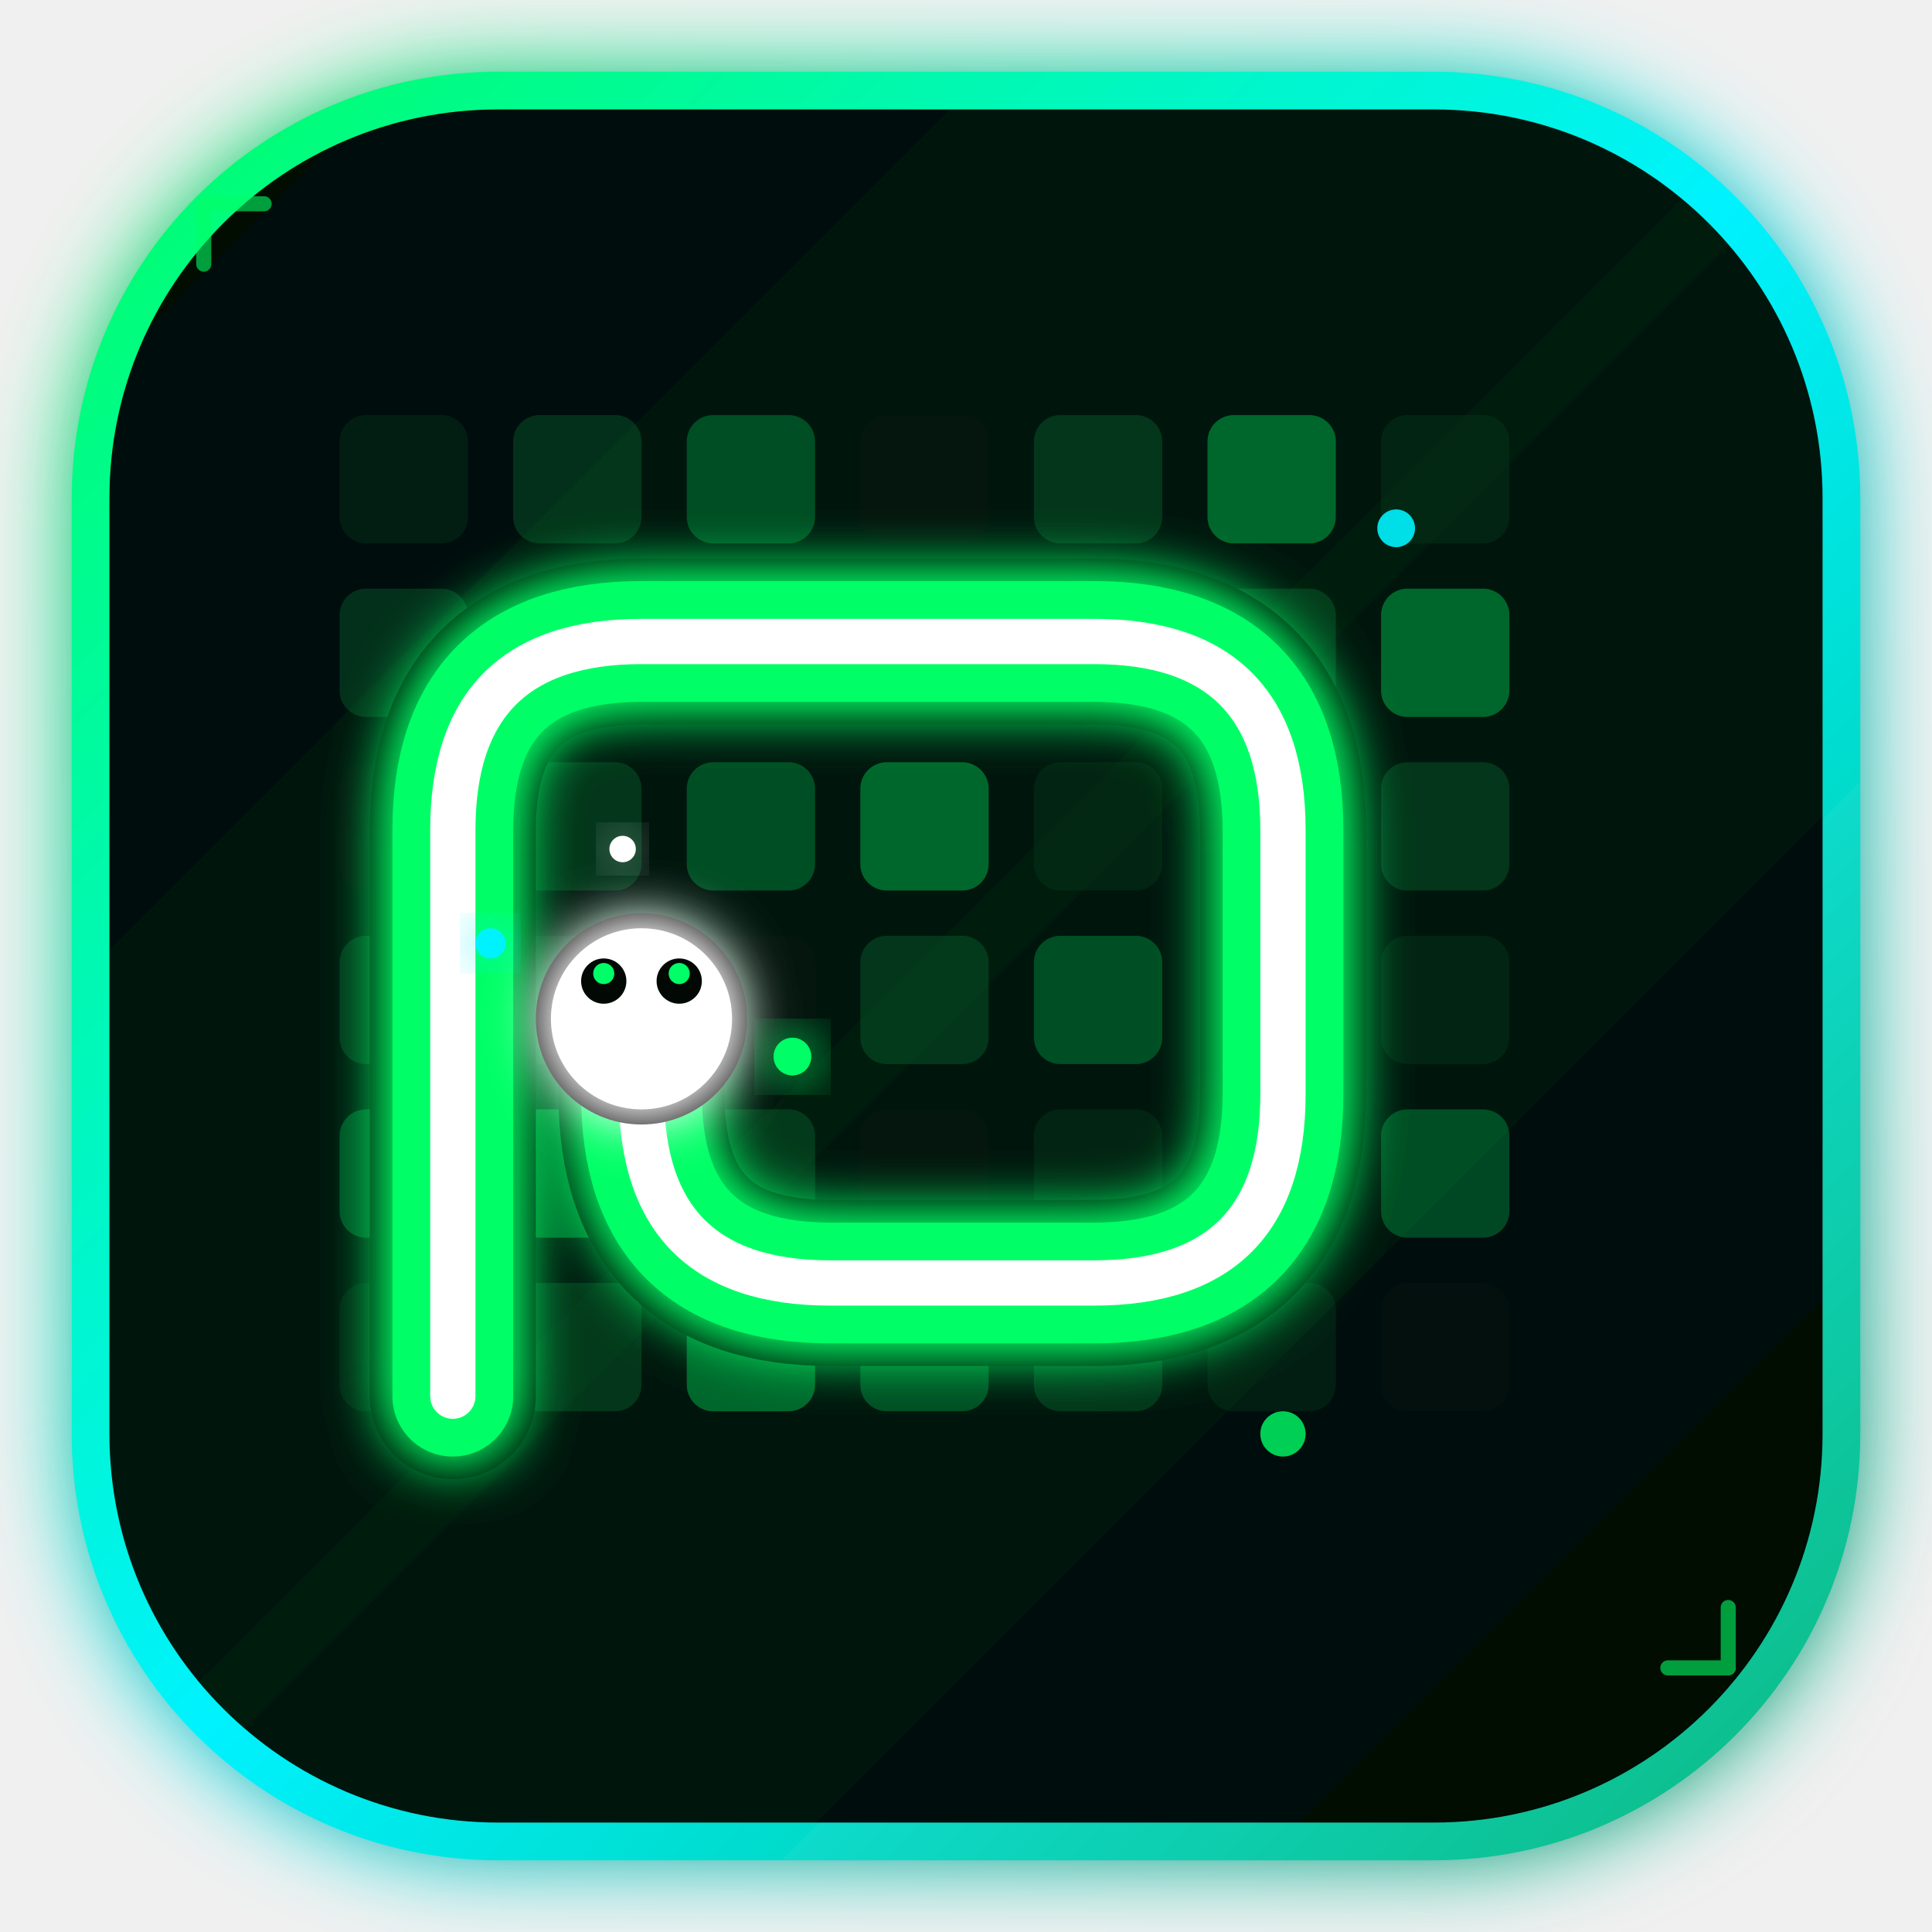
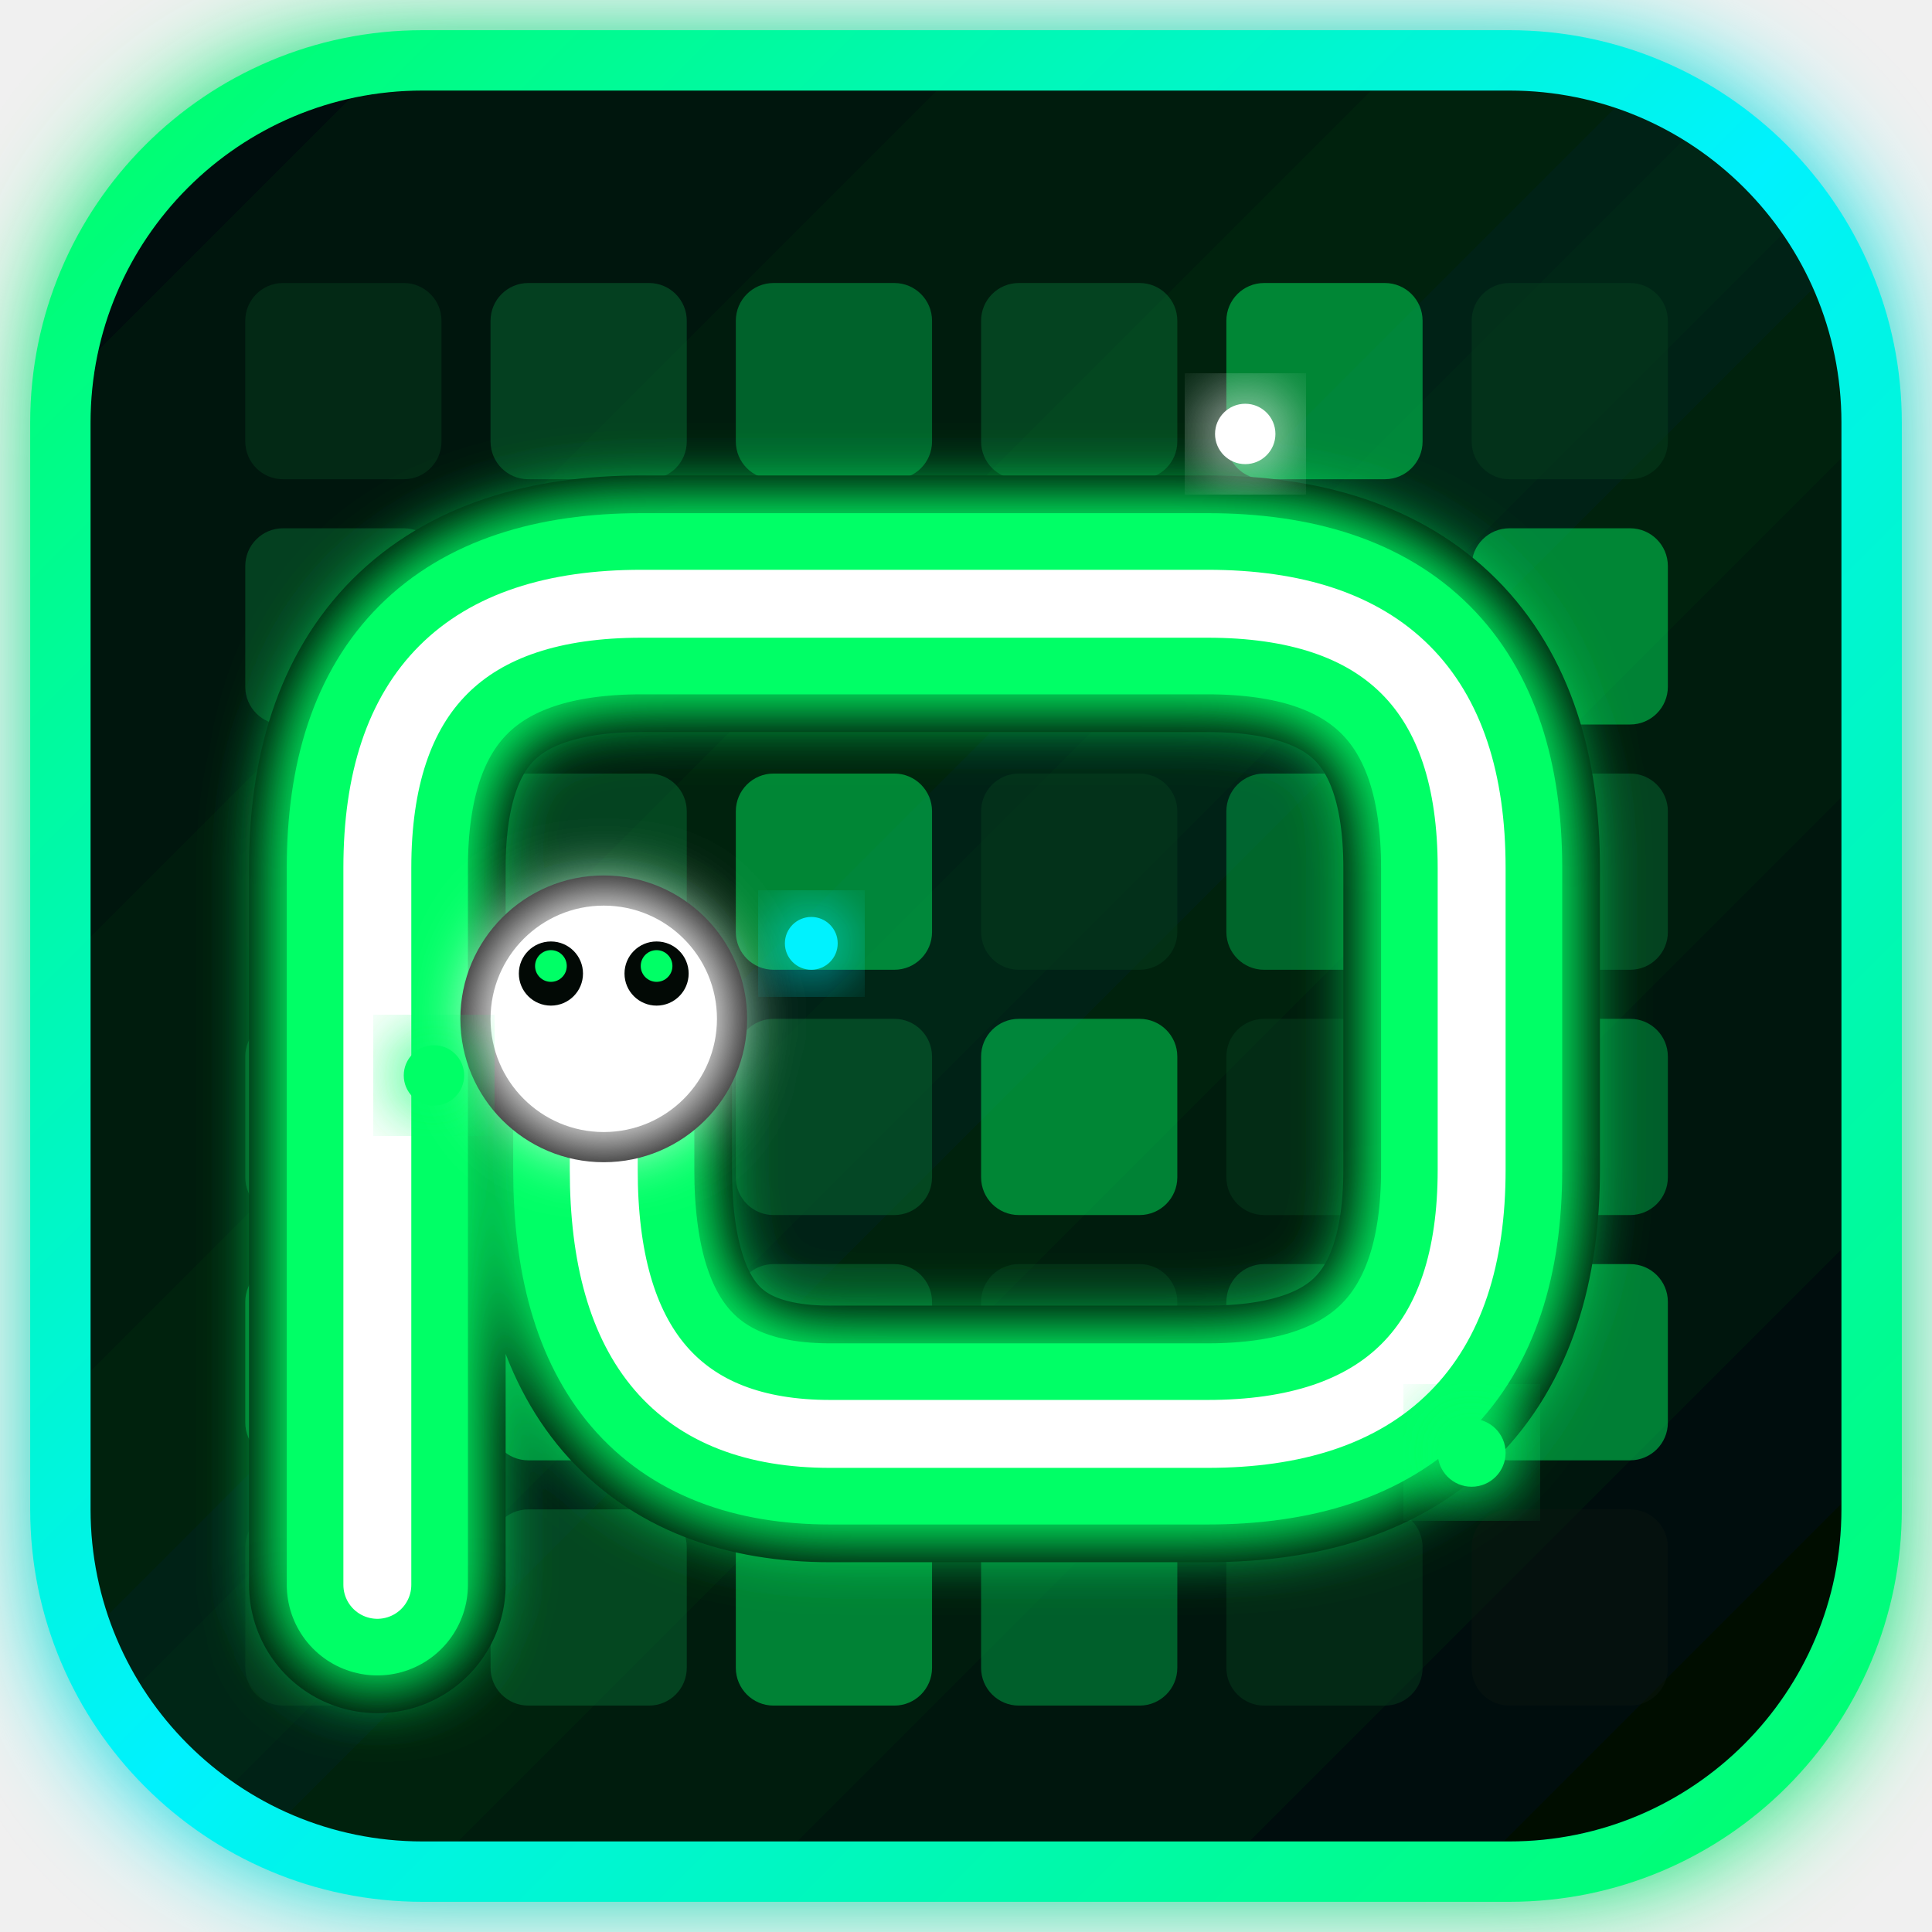
<svg xmlns="http://www.w3.org/2000/svg" viewBox="0 0 512 512" width="100%" height="100%">
  <defs>
    <filter id="matrix-glow" x="-20%" y="-20%" width="140%" height="140%">
-       <feGaussianBlur stdDeviation="12" result="blur" />
+       <feGaussianBlur stdDeviation="14" result="blur" />
      <feMerge>
        <feMergeNode in="blur" />
        <feMergeNode in="SourceGraphic" />
      </feMerge>
    </filter>
    <filter id="laser-glow" x="-50%" y="-50%" width="200%" height="200%">
-       <feGaussianBlur stdDeviation="8" result="laserBlur" />
+       <feGaussianBlur stdDeviation="10" result="laserBlur" />
      <feMerge>
        <feMergeNode in="laserBlur" />
        <feMergeNode in="laserBlur" />
        <feMergeNode in="SourceGraphic" />
      </feMerge>
    </filter>
    <linearGradient id="bg-grad" x1="0%" y1="0%" x2="100%" y2="100%">
-       <stop offset="0%" stop-color="#020905" />
-       <stop offset="50%" stop-color="#051a0e" />
-       <stop offset="100%" stop-color="#010503" />
+       <stop offset="0%" stop-color="#020d06" />
+       <stop offset="50%" stop-color="#052613" />
+       <stop offset="100%" stop-color="#010603" />
    </linearGradient>
-     <linearGradient id="neon-stroke" x1="0%" y1="0%" x2="100%" y2="100%">
+     <linearGradient id="neon-border" x1="0%" y1="0%" x2="100%" y2="100%">
      <stop offset="0%" stop-color="#00ff66" />
      <stop offset="50%" stop-color="#00f2fe" />
-       <stop offset="100%" stop-color="#10b981" />
-     </linearGradient>
-     <linearGradient id="snake-laser" x1="0%" y1="0%" x2="100%" y2="100%">
-       <stop offset="0%" stop-color="#ffffff" />
-       <stop offset="40%" stop-color="#00ff66" />
-       <stop offset="100%" stop-color="#00f2fe" />
+       <stop offset="100%" stop-color="#00ff66" />
    </linearGradient>
  </defs>
-   <rect x="24" y="24" width="464" height="464" rx="108" fill="url(#bg-grad)" stroke="url(#neon-stroke)" stroke-width="10" filter="url(#matrix-glow)" />
-   <g opacity="0.35">
-     <rect x="90" y="110" width="34" height="34" rx="7" fill="#06401f" />
-     <rect x="136" y="110" width="34" height="34" rx="7" fill="#087337" />
-     <rect x="182" y="110" width="34" height="34" rx="7" fill="#00b84f" />
-     <rect x="228" y="110" width="34" height="34" rx="7" fill="#0b1610" />
-     <rect x="274" y="110" width="34" height="34" rx="7" fill="#087337" />
-     <rect x="320" y="110" width="34" height="34" rx="7" fill="#00ff66" />
-     <rect x="366" y="110" width="34" height="34" rx="7" fill="#06401f" />
-     <rect x="90" y="156" width="34" height="34" rx="7" fill="#087337" />
-     <rect x="136" y="156" width="34" height="34" rx="7" fill="#00ff66" />
-     <rect x="182" y="156" width="34" height="34" rx="7" fill="#06401f" />
-     <rect x="228" y="156" width="34" height="34" rx="7" fill="#00b84f" />
-     <rect x="274" y="156" width="34" height="34" rx="7" fill="#00ff66" />
-     <rect x="320" y="156" width="34" height="34" rx="7" fill="#087337" />
-     <rect x="366" y="156" width="34" height="34" rx="7" fill="#00ff66" />
-     <rect x="90" y="202" width="34" height="34" rx="7" fill="#0b1610" />
-     <rect x="136" y="202" width="34" height="34" rx="7" fill="#087337" />
-     <rect x="182" y="202" width="34" height="34" rx="7" fill="#00b84f" />
-     <rect x="228" y="202" width="34" height="34" rx="7" fill="#00ff66" />
-     <rect x="274" y="202" width="34" height="34" rx="7" fill="#06401f" />
-     <rect x="320" y="202" width="34" height="34" rx="7" fill="#00b84f" />
-     <rect x="366" y="202" width="34" height="34" rx="7" fill="#087337" />
-     <rect x="90" y="248" width="34" height="34" rx="7" fill="#087337" />
-     <rect x="136" y="248" width="34" height="34" rx="7" fill="#06401f" />
-     <rect x="182" y="248" width="34" height="34" rx="7" fill="#0b1610" />
-     <rect x="228" y="248" width="34" height="34" rx="7" fill="#087337" />
-     <rect x="274" y="248" width="34" height="34" rx="7" fill="#00b84f" />
-     <rect x="320" y="248" width="34" height="34" rx="7" fill="#00ff66" />
-     <rect x="366" y="248" width="34" height="34" rx="7" fill="#06401f" />
-     <rect x="90" y="294" width="34" height="34" rx="7" fill="#00b84f" />
-     <rect x="136" y="294" width="34" height="34" rx="7" fill="#00ff66" />
-     <rect x="182" y="294" width="34" height="34" rx="7" fill="#087337" />
-     <rect x="228" y="294" width="34" height="34" rx="7" fill="#0b1610" />
-     <rect x="274" y="294" width="34" height="34" rx="7" fill="#06401f" />
-     <rect x="320" y="294" width="34" height="34" rx="7" fill="#087337" />
-     <rect x="366" y="294" width="34" height="34" rx="7" fill="#00b84f" />
-     <rect x="90" y="340" width="34" height="34" rx="7" fill="#06401f" />
-     <rect x="136" y="340" width="34" height="34" rx="7" fill="#087337" />
-     <rect x="182" y="340" width="34" height="34" rx="7" fill="#00ff66" />
-     <rect x="228" y="340" width="34" height="34" rx="7" fill="#00b84f" />
-     <rect x="274" y="340" width="34" height="34" rx="7" fill="#087337" />
-     <rect x="320" y="340" width="34" height="34" rx="7" fill="#06401f" />
-     <rect x="366" y="340" width="34" height="34" rx="7" fill="#0b1610" />
+   <rect x="16" y="16" width="480" height="480" rx="96" fill="url(#bg-grad)" stroke="url(#neon-border)" stroke-width="16" filter="url(#matrix-glow)" />
+   <g opacity="0.45">
+     <rect x="65" y="75" width="52" height="52" rx="10" fill="#06401f" />
+     <rect x="130" y="75" width="52" height="52" rx="10" fill="#087337" />
+     <rect x="195" y="75" width="52" height="52" rx="10" fill="#00b84f" />
+     <rect x="260" y="75" width="52" height="52" rx="10" fill="#087337" />
+     <rect x="325" y="75" width="52" height="52" rx="10" fill="#00ff66" />
+     <rect x="390" y="75" width="52" height="52" rx="10" fill="#06401f" />
+     <rect x="65" y="140" width="52" height="52" rx="10" fill="#087337" />
+     <rect x="130" y="140" width="52" height="52" rx="10" fill="#00ff66" />
+     <rect x="195" y="140" width="52" height="52" rx="10" fill="#06401f" />
+     <rect x="260" y="140" width="52" height="52" rx="10" fill="#00b84f" />
+     <rect x="325" y="140" width="52" height="52" rx="10" fill="#087337" />
+     <rect x="390" y="140" width="52" height="52" rx="10" fill="#00ff66" />
+     <rect x="65" y="205" width="52" height="52" rx="10" fill="#0b1610" />
+     <rect x="130" y="205" width="52" height="52" rx="10" fill="#087337" />
+     <rect x="195" y="205" width="52" height="52" rx="10" fill="#00ff66" />
+     <rect x="260" y="205" width="52" height="52" rx="10" fill="#06401f" />
+     <rect x="325" y="205" width="52" height="52" rx="10" fill="#00b84f" />
+     <rect x="390" y="205" width="52" height="52" rx="10" fill="#087337" />
+     <rect x="65" y="270" width="52" height="52" rx="10" fill="#087337" />
+     <rect x="130" y="270" width="52" height="52" rx="10" fill="#06401f" />
+     <rect x="195" y="270" width="52" height="52" rx="10" fill="#087337" />
+     <rect x="260" y="270" width="52" height="52" rx="10" fill="#00ff66" />
+     <rect x="325" y="270" width="52" height="52" rx="10" fill="#06401f" />
+     <rect x="390" y="270" width="52" height="52" rx="10" fill="#00b84f" />
+     <rect x="65" y="335" width="52" height="52" rx="10" fill="#00b84f" />
+     <rect x="130" y="335" width="52" height="52" rx="10" fill="#00ff66" />
+     <rect x="195" y="335" width="52" height="52" rx="10" fill="#087337" />
+     <rect x="260" y="335" width="52" height="52" rx="10" fill="#06401f" />
+     <rect x="325" y="335" width="52" height="52" rx="10" fill="#087337" />
+     <rect x="390" y="335" width="52" height="52" rx="10" fill="#00ff66" />
+     <rect x="65" y="400" width="52" height="52" rx="10" fill="#06401f" />
+     <rect x="130" y="400" width="52" height="52" rx="10" fill="#087337" />
+     <rect x="195" y="400" width="52" height="52" rx="10" fill="#00ff66" />
+     <rect x="260" y="400" width="52" height="52" rx="10" fill="#00b84f" />
+     <rect x="325" y="400" width="52" height="52" rx="10" fill="#06401f" />
+     <rect x="390" y="400" width="52" height="52" rx="10" fill="#0b1610" />
  </g>
-   <path d="M 120 370 L 120 220 Q 120 170 170 170 L 290 170 Q 340 170 340 220 L 340 290 Q 340 340 290 340 L 220 340 Q 170 340 170 290 L 170 270" fill="none" stroke="#000000" stroke-width="44" stroke-linecap="round" stroke-linejoin="round" />
-   <path d="M 120 370 L 120 220 Q 120 170 170 170 L 290 170 Q 340 170 340 220 L 340 290 Q 340 340 290 340 L 220 340 Q 170 340 170 290 L 170 270" fill="none" stroke="#00ff66" stroke-width="32" stroke-linecap="round" stroke-linejoin="round" filter="url(#laser-glow)" />
-   <path d="M 120 370 L 120 220 Q 120 170 170 170 L 290 170 Q 340 170 340 220 L 340 290 Q 340 340 290 340 L 220 340 Q 170 340 170 290 L 170 270" fill="none" stroke="#ffffff" stroke-width="12" stroke-linecap="round" stroke-linejoin="round" />
-   <circle cx="170" cy="270" r="28" fill="#000000" />
-   <circle cx="170" cy="270" r="24" fill="#ffffff" filter="url(#laser-glow)" />
-   <circle cx="160" cy="260" r="6" fill="#020905" />
-   <circle cx="180" cy="260" r="6" fill="#020905" />
-   <circle cx="160" cy="258" r="2.8" fill="#00ff66" />
-   <circle cx="180" cy="258" r="2.8" fill="#00ff66" />
-   <circle cx="130" cy="250" r="4" fill="#00f2fe" filter="url(#laser-glow)" />
-   <circle cx="210" cy="280" r="5" fill="#00ff66" filter="url(#laser-glow)" />
-   <circle cx="165" cy="225" r="3.5" fill="#ffffff" filter="url(#laser-glow)" />
-   <circle cx="340" cy="380" r="6" fill="#00ff66" opacity="0.8" />
-   <circle cx="370" cy="140" r="5" fill="#00f2fe" opacity="0.9" />
-   <g fill="#00ff66" opacity="0.6">
-     <rect x="52" y="52" width="20" height="4" rx="2" />
-     <rect x="52" y="52" width="4" height="20" rx="2" />
-     <rect x="440" y="440" width="20" height="4" rx="2" />
-     <rect x="456" y="424" width="4" height="20" rx="2" />
-   </g>
+   <path d="M 100 420 L 100 230 Q 100 160 170 160 L 320 160 Q 390 160 390 230 L 390 310 Q 390 380 320 380 L 220 380 Q 160 380 160 310 L 160 270" fill="none" stroke="#000000" stroke-width="68" stroke-linecap="round" stroke-linejoin="round" />
+   <path d="M 100 420 L 100 230 Q 100 160 170 160 L 320 160 Q 390 160 390 230 L 390 310 Q 390 380 320 380 L 220 380 Q 160 380 160 310 L 160 270" fill="none" stroke="#00ff66" stroke-width="48" stroke-linecap="round" stroke-linejoin="round" filter="url(#laser-glow)" />
+   <path d="M 100 420 L 100 230 Q 100 160 170 160 L 320 160 Q 390 160 390 230 L 390 310 Q 390 380 320 380 L 220 380 Q 160 380 160 310 L 160 270" fill="none" stroke="#ffffff" stroke-width="18" stroke-linecap="round" stroke-linejoin="round" />
+   <circle cx="160" cy="270" r="38" fill="#000000" />
+   <circle cx="160" cy="270" r="30" fill="#ffffff" filter="url(#laser-glow)" />
+   <circle cx="146" cy="258" r="8.5" fill="#020905" />
+   <circle cx="174" cy="258" r="8.5" fill="#020905" />
+   <circle cx="146" cy="256" r="4.2" fill="#00ff66" />
+   <circle cx="174" cy="256" r="4.2" fill="#00ff66" />
+   <circle cx="215" cy="250" r="7" fill="#00f2fe" filter="url(#laser-glow)" />
+   <circle cx="115" cy="285" r="8" fill="#00ff66" filter="url(#laser-glow)" />
+   <circle cx="390" cy="385" r="9" fill="#00ff66" filter="url(#laser-glow)" />
+   <circle cx="330" cy="115" r="8" fill="#ffffff" filter="url(#laser-glow)" />
</svg>
